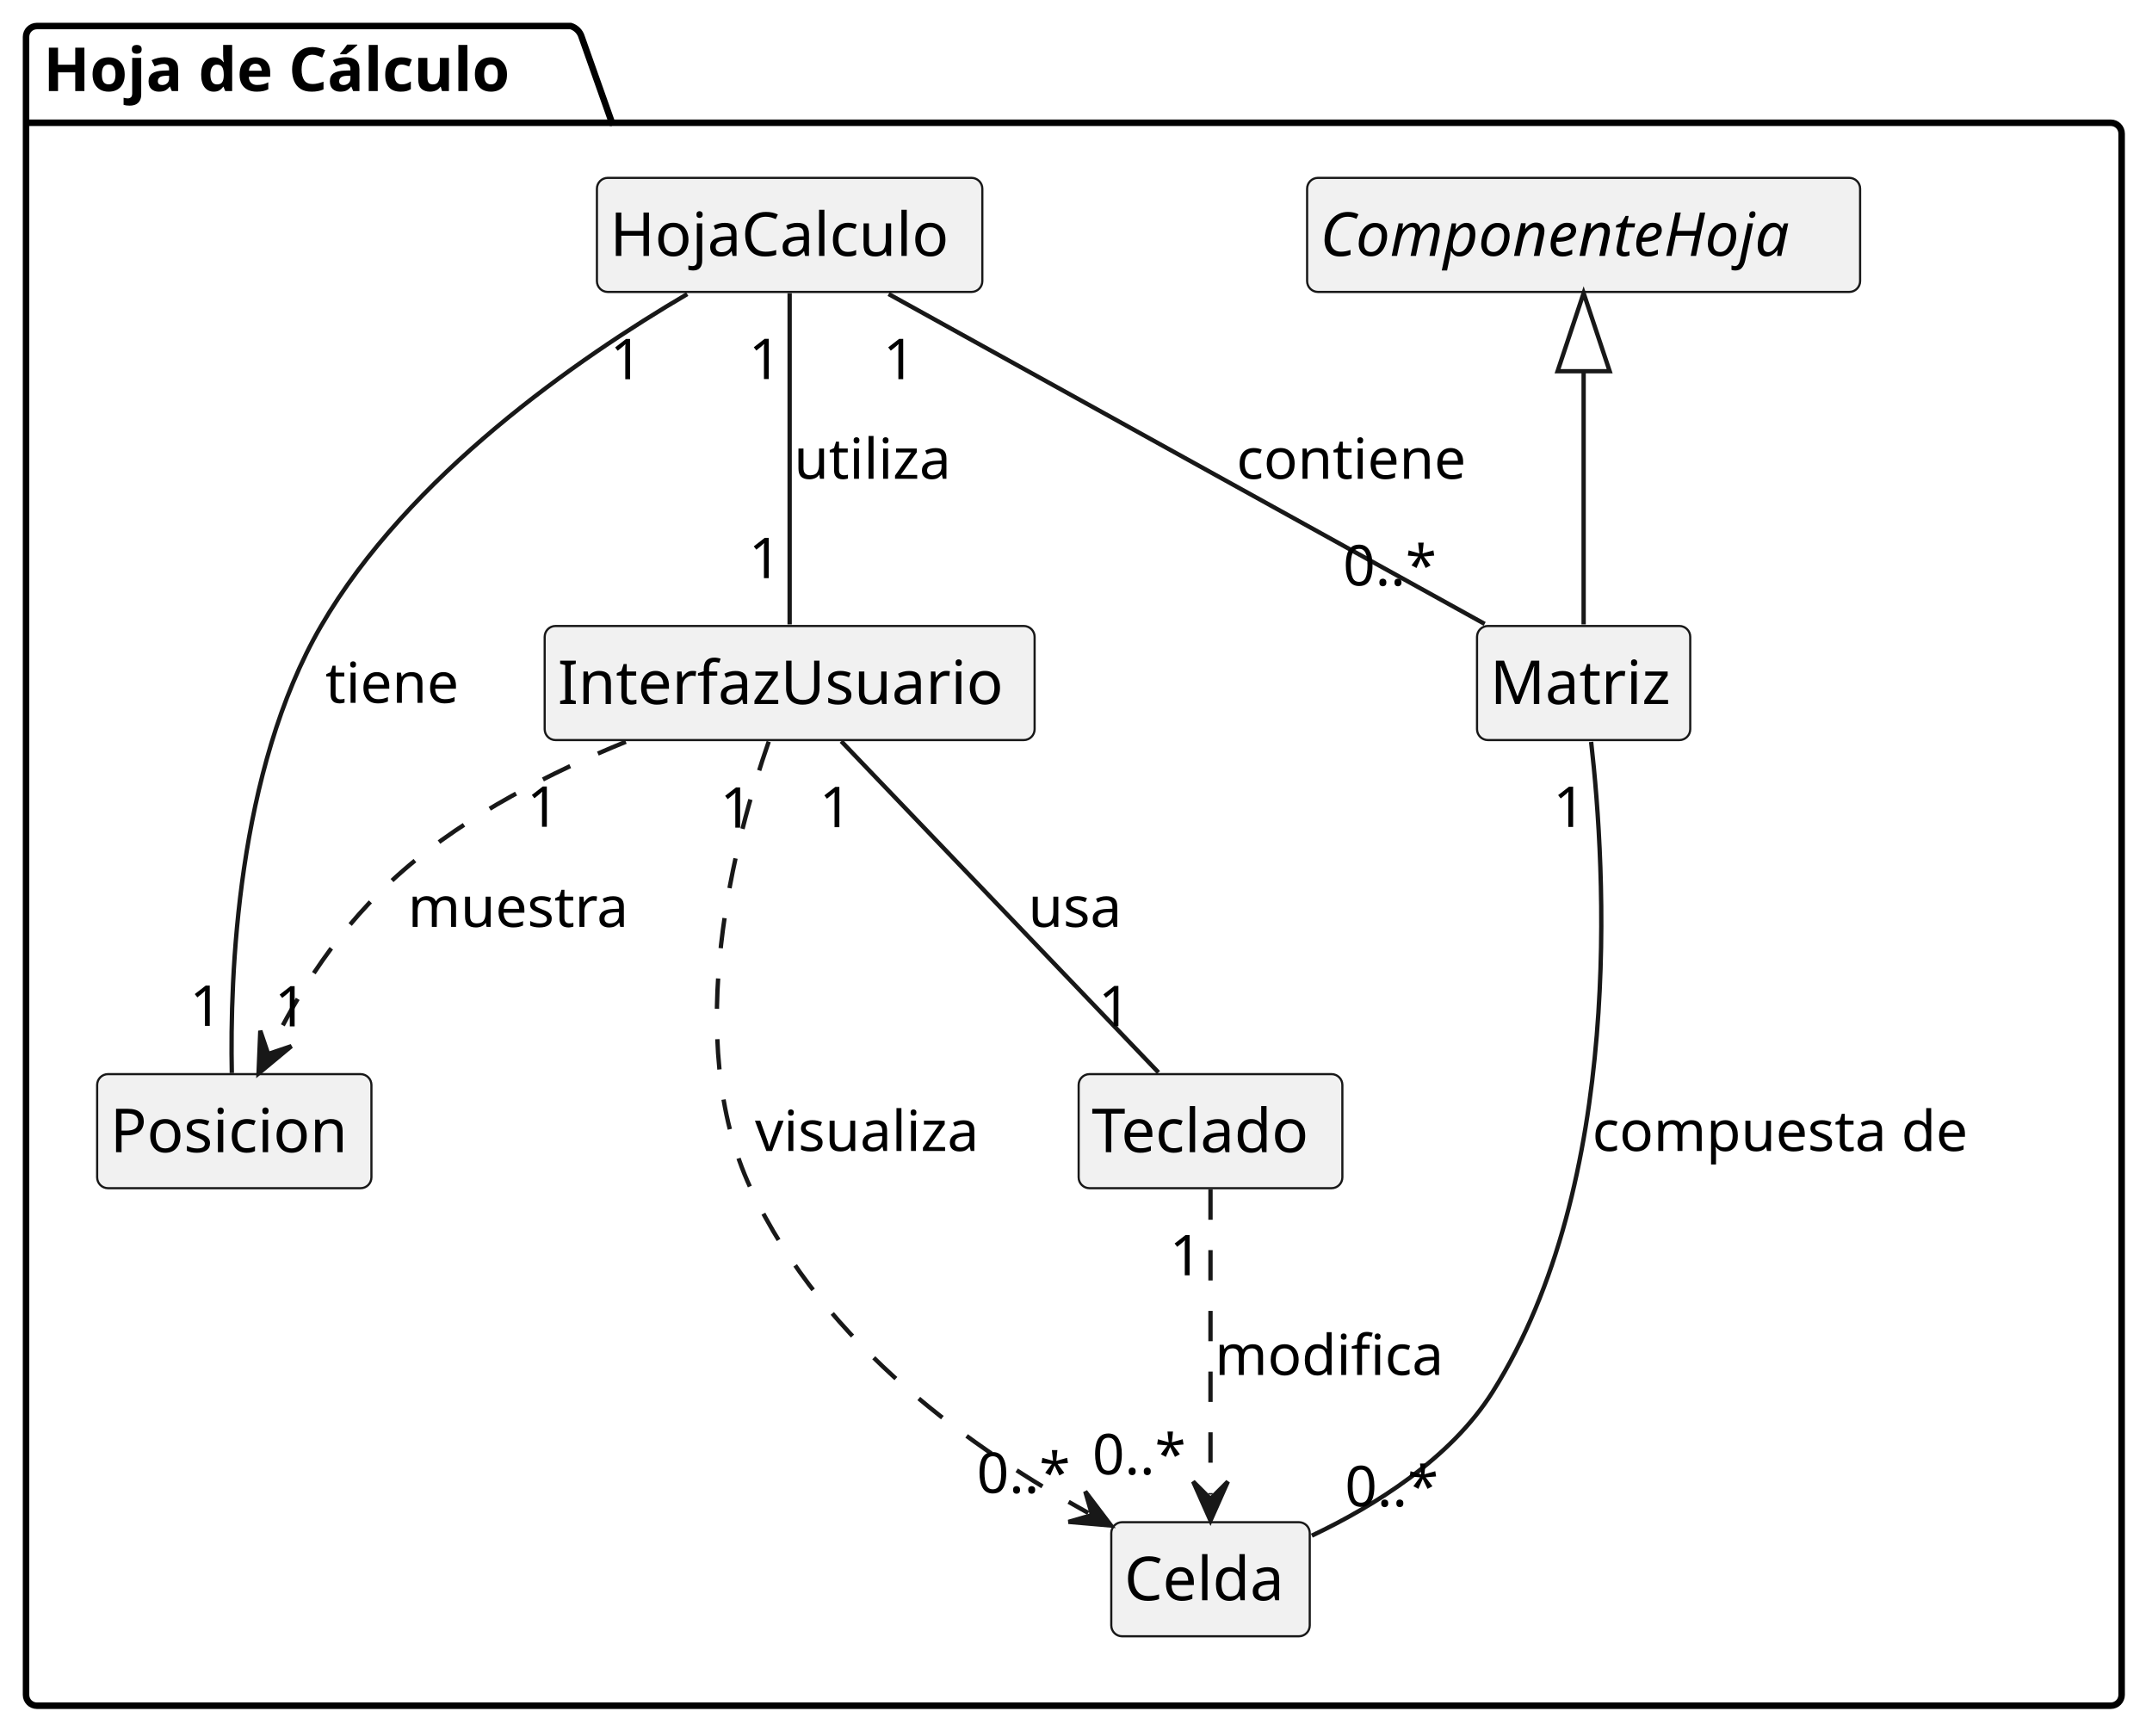
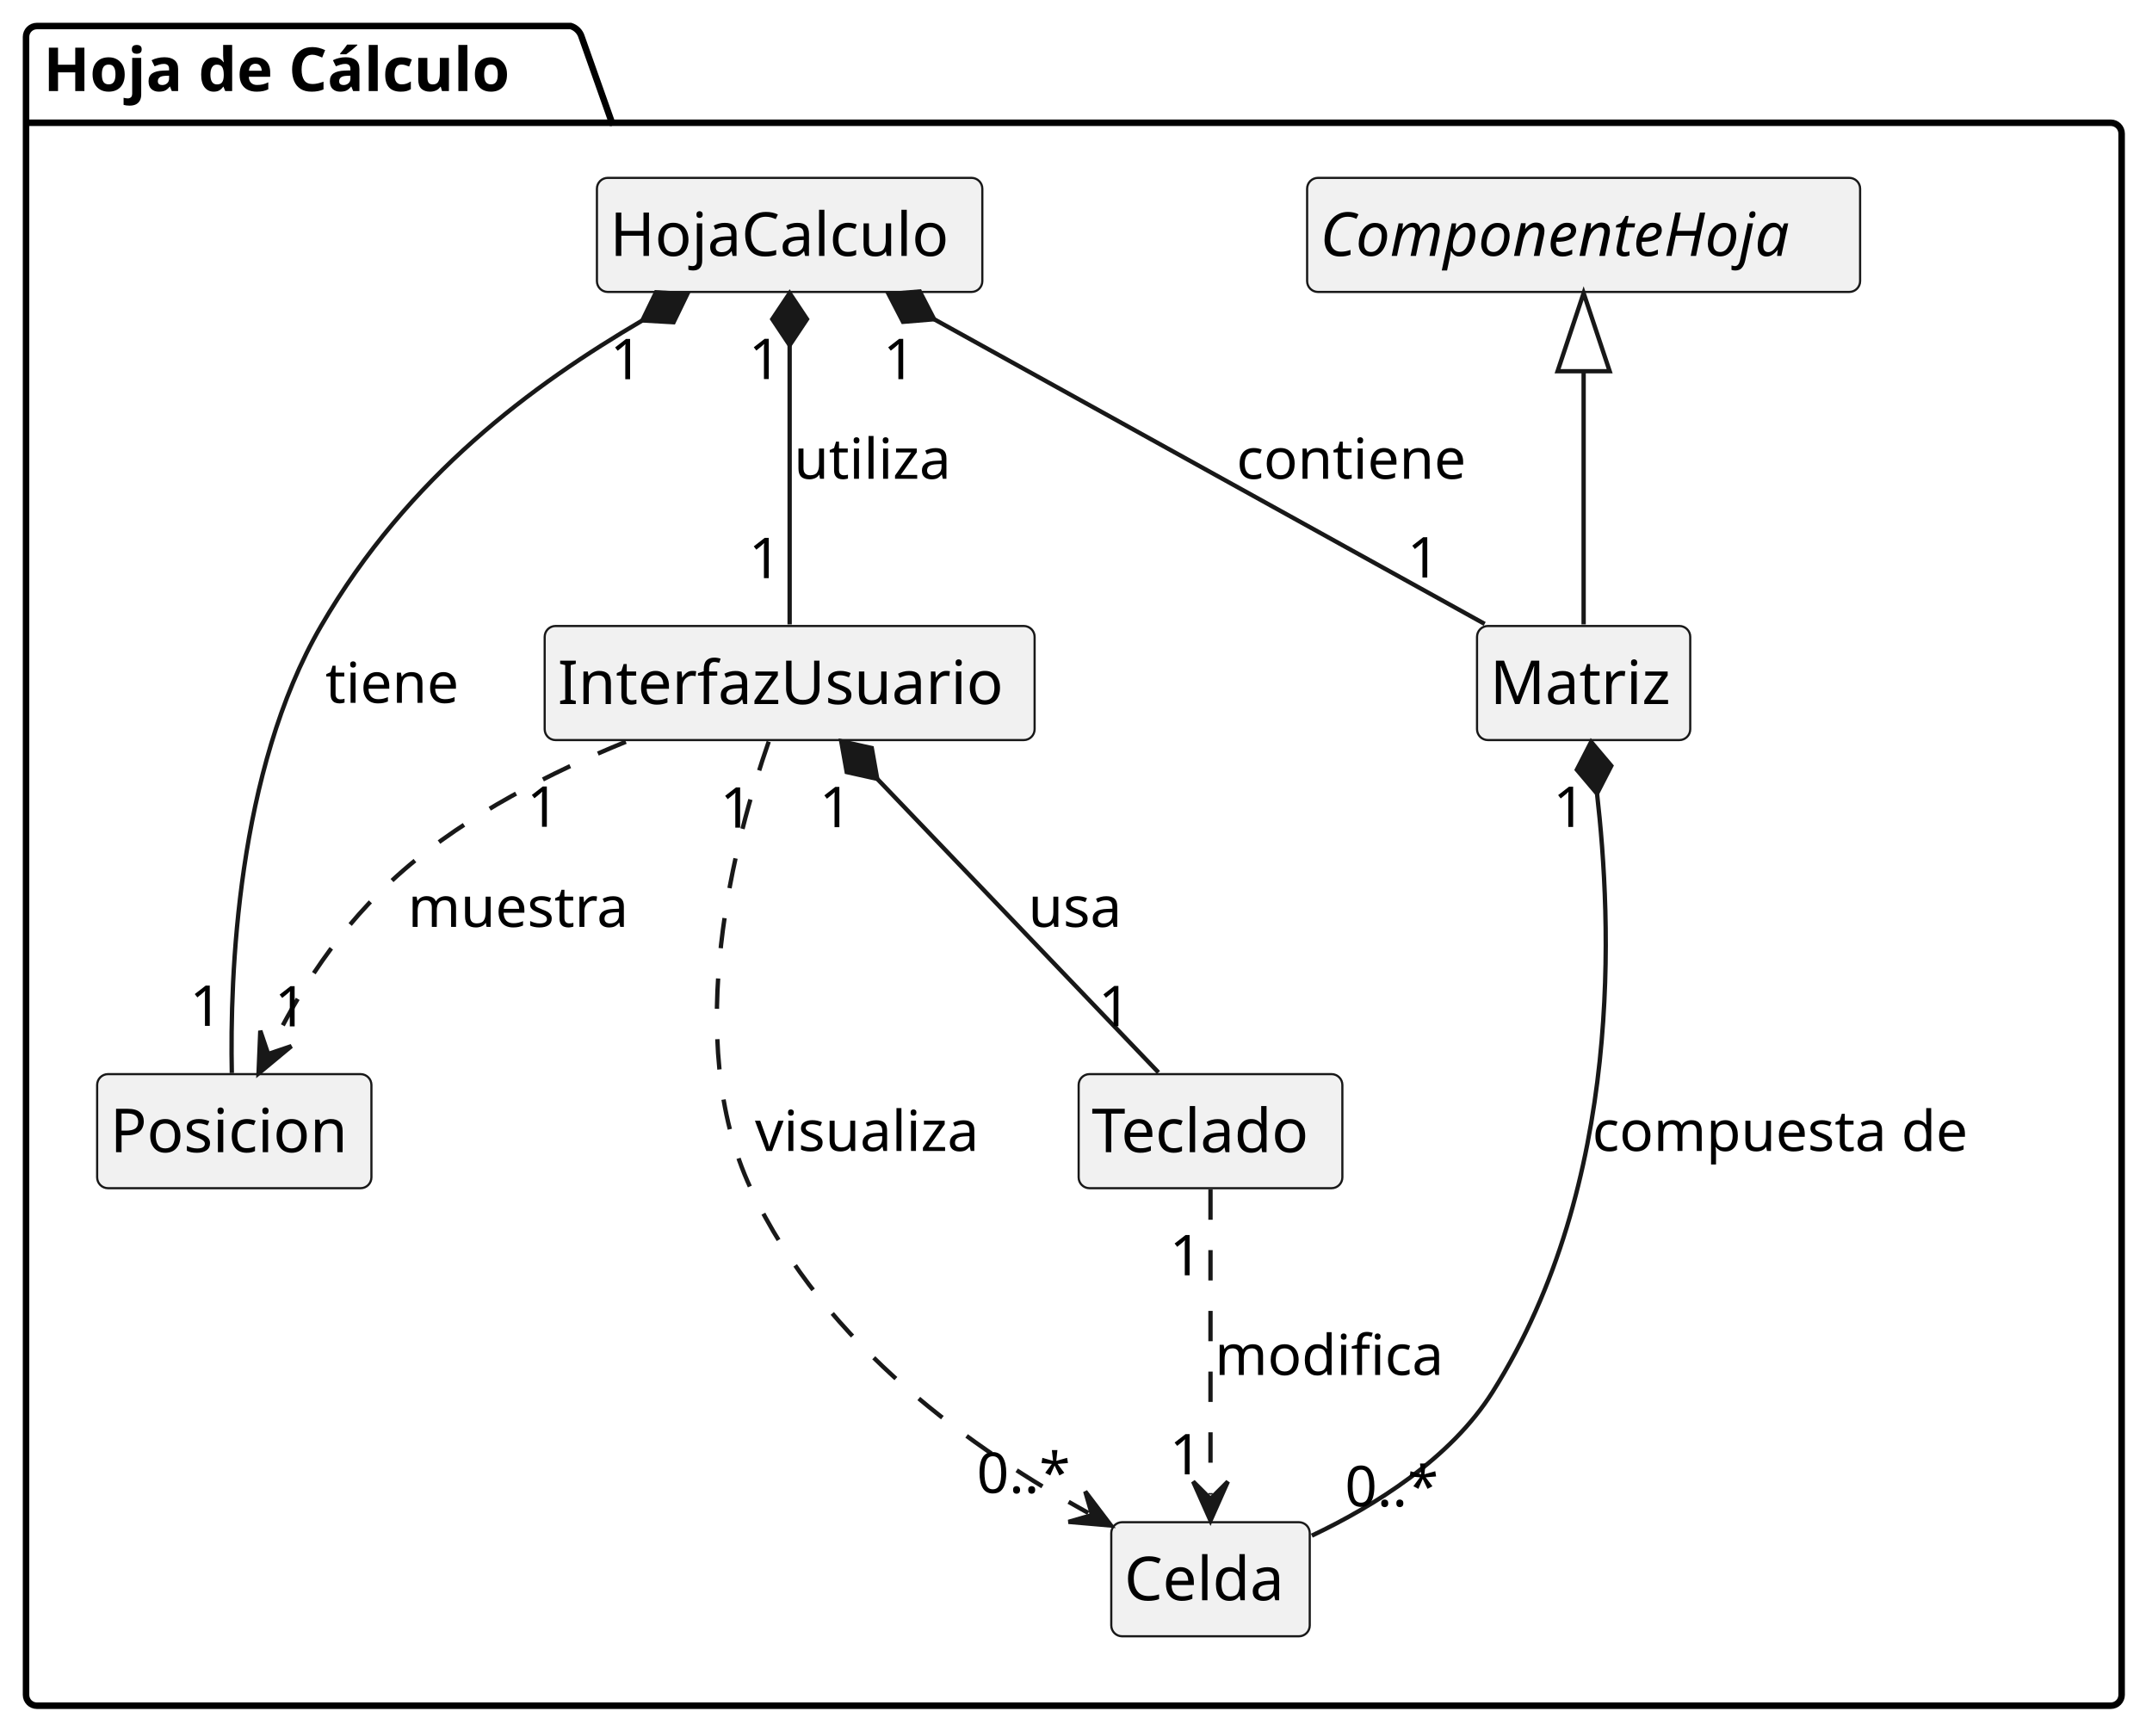
<svg xmlns="http://www.w3.org/2000/svg" contentStyleType="text/css" data-diagram-type="CLASS" height="400px" preserveAspectRatio="none" style="width:496px;height:400px;background:#FFFFFF;" version="1.1" viewBox="0 0 496 400" width="496px" zoomAndPan="magnify">
  <defs />
  <g>
    <g class="cluster" data-entity="Hoja de Cálculo" data-source-line="4" data-uid="ent0002" id="cluster_Hoja de Cálculo">
      <path d="M8.5,6 L131.549,6 A3.75,3.75 0 0 1 134.049,8.5 L141.049,28.297 L486.5,28.297 A2.5,2.5 0 0 1 489,30.797 L489,390.69 A2.5,2.5 0 0 1 486.5,393.19 L8.5,393.19 A2.5,2.5 0 0 1 6,390.69 L6,8.5 A2.5,2.5 0 0 1 8.5,6 " fill="none" style="stroke:#000000;stroke-width:1.5;" />
      <line style="stroke:#000000;stroke-width:1.5;" x1="6" x2="141.049" y1="28.297" y2="28.297" />
      <text fill="#000000" font-family="sans-serif" font-size="14" font-weight="bold" lengthAdjust="spacing" textLength="122.049" x="10" y="20.995">Hoja de Cálculo</text>
    </g>
    <g class="entity" data-entity="ComponenteHoja" data-source-line="5" data-uid="ent0003" id="entity_ComponenteHoja">
      <rect fill="#F1F1F1" height="26.297" rx="2.5" ry="2.5" style="stroke:#181818;stroke-width:0.5;" width="127.454" x="301.27" y="41" />
      <text fill="#000000" font-family="sans-serif" font-size="14" font-style="italic" lengthAdjust="spacing" textLength="121.454" x="304.27" y="58.995">ComponenteHoja</text>
    </g>
    <g class="entity" data-entity="Matriz" data-source-line="6" data-uid="ent0004" id="entity_Matriz">
      <rect fill="#F1F1F1" height="26.297" rx="2.5" ry="2.5" style="stroke:#181818;stroke-width:0.5;" width="49.142" x="340.43" y="144.3" />
      <text fill="#000000" font-family="sans-serif" font-size="14" lengthAdjust="spacing" textLength="43.142" x="343.43" y="162.295">Matriz</text>
    </g>
    <g class="entity" data-entity="Celda" data-source-line="7" data-uid="ent0005" id="entity_Celda">
      <rect fill="#F1F1F1" height="26.297" rx="2.5" ry="2.5" style="stroke:#181818;stroke-width:0.5;" width="45.744" x="256.13" y="350.89" />
      <text fill="#000000" font-family="sans-serif" font-size="14" lengthAdjust="spacing" textLength="39.744" x="259.13" y="368.885">Celda</text>
    </g>
    <g class="entity" data-entity="Posicion" data-source-line="8" data-uid="ent0006" id="entity_Posicion">
      <rect fill="#F1F1F1" height="26.297" rx="2.5" ry="2.5" style="stroke:#181818;stroke-width:0.5;" width="63.217" x="22.39" y="247.6" />
      <text fill="#000000" font-family="sans-serif" font-size="14" lengthAdjust="spacing" textLength="57.217" x="25.39" y="265.595">Posicion</text>
    </g>
    <g class="entity" data-entity="InterfazUsuario" data-source-line="9" data-uid="ent0007" id="entity_InterfazUsuario">
      <rect fill="#F1F1F1" height="26.297" rx="2.5" ry="2.5" style="stroke:#181818;stroke-width:0.5;" width="112.921" x="125.54" y="144.3" />
      <text fill="#000000" font-family="sans-serif" font-size="14" lengthAdjust="spacing" textLength="106.921" x="128.54" y="162.295">InterfazUsuario</text>
    </g>
    <g class="entity" data-entity="Teclado" data-source-line="10" data-uid="ent0008" id="entity_Teclado">
      <rect fill="#F1F1F1" height="26.297" rx="2.5" ry="2.5" style="stroke:#181818;stroke-width:0.5;" width="60.783" x="248.61" y="247.6" />
      <text fill="#000000" font-family="sans-serif" font-size="14" lengthAdjust="spacing" textLength="54.783" x="251.61" y="265.595">Teclado</text>
    </g>
    <g class="entity" data-entity="HojaCalculo" data-source-line="11" data-uid="ent0009" id="entity_HojaCalculo">
      <rect fill="#F1F1F1" height="26.297" rx="2.5" ry="2.5" style="stroke:#181818;stroke-width:0.5;" width="88.831" x="137.58" y="41" />
      <text fill="#000000" font-family="sans-serif" font-size="14" lengthAdjust="spacing" textLength="82.831" x="140.58" y="58.995">HojaCalculo</text>
    </g>
    <g class="link" data-entity-1="ComponenteHoja" data-entity-2="Matriz" data-source-line="13" data-uid="lnk10" id="link_ComponenteHoja_Matriz">
      <path codeLine="13" d="M365,85.57 C365,105.01 365,124.42 365,143.93 " fill="none" id="ComponenteHoja-backto-Matriz" style="stroke:#181818;stroke-width:1;" />
      <polygon fill="none" points="365,67.57,359,85.57,371,85.57,365,67.57" style="stroke:#181818;stroke-width:1;" />
    </g>
    <g class="link" data-entity-1="HojaCalculo" data-entity-2="Matriz" data-source-line="14" data-uid="lnk11" id="link_HojaCalculo_Matriz">
-       <path codeLine="14" d="M204.81,67.78 C239.97,87.24 307.03,124.36 342.19,143.82 " fill="none" id="HojaCalculo-Matriz" style="stroke:#181818;stroke-width:1;" />
+       <path codeLine="14" d="M215.309,73.591 C250.469,93.051 307.03,124.36 342.19,143.82 " fill="none" id="HojaCalculo-backto-Matriz" style="stroke:#181818;stroke-width:1;" />
+       <polygon fill="#181818" points="204.81,67.78,208.123,74.185,215.309,73.591,211.997,67.186,204.81,67.78" style="stroke:#181818;stroke-width:1;" />
      <text fill="#000000" font-family="sans-serif" font-size="13" lengthAdjust="spacing" textLength="56.285" x="285" y="110.367">contiene</text>
      <text fill="#000000" font-family="sans-serif" font-size="13" lengthAdjust="spacing" textLength="8.271" x="203.561" y="87.399">1</text>
-       <text fill="#000000" font-family="sans-serif" font-size="13" lengthAdjust="spacing" textLength="23.036" x="309.545" y="134.963">0..*</text>
+       <text fill="#000000" font-family="sans-serif" font-size="13" lengthAdjust="spacing" textLength="8.271" x="324.353" y="133.12">1</text>
    </g>
    <g class="link" data-entity-1="HojaCalculo" data-entity-2="Posicion" data-source-line="15" data-uid="lnk12" id="link_HojaCalculo_Posicion">
-       <path codeLine="15" d="M158.4,67.79 C133.19,82.6 94.15,109.61 74,144.3 C54.59,177.72 52.98,225.12 53.43,247.35 " fill="none" id="HojaCalculo-Posicion" style="stroke:#181818;stroke-width:1;" />
+       <path codeLine="15" d="M148.053,73.868 C122.843,88.678 94.15,109.61 74,144.3 C54.59,177.72 52.98,225.12 53.43,247.35 " fill="none" id="HojaCalculo-backto-Posicion" style="stroke:#181818;stroke-width:1;" />
+       <polygon fill="#181818" points="158.4,67.79,151.201,67.38,148.053,73.868,155.253,74.278,158.4,67.79" style="stroke:#181818;stroke-width:1;" />
      <text fill="#000000" font-family="sans-serif" font-size="13" lengthAdjust="spacing" textLength="32.944" x="75" y="162.017">tiene</text>
      <text fill="#000000" font-family="sans-serif" font-size="13" lengthAdjust="spacing" textLength="8.271" x="140.617" y="87.412">1</text>
      <text fill="#000000" font-family="sans-serif" font-size="13" lengthAdjust="spacing" textLength="8.271" x="43.74" y="236.475">1</text>
    </g>
    <g class="link" data-entity-1="HojaCalculo" data-entity-2="InterfazUsuario" data-source-line="16" data-uid="lnk13" id="link_HojaCalculo_InterfazUsuario">
-       <path codeLine="16" d="M182,67.57 C182,87.01 182,124.42 182,143.93 " fill="none" id="HojaCalculo-InterfazUsuario" style="stroke:#181818;stroke-width:1;" />
+       <path codeLine="16" d="M182,79.57 C182,99.01 182,124.42 182,143.93 " fill="none" id="HojaCalculo-backto-InterfazUsuario" style="stroke:#181818;stroke-width:1;" />
+       <polygon fill="#181818" points="182,67.57,178,73.57,182,79.57,186,73.57,182,67.57" style="stroke:#181818;stroke-width:1;" />
      <text fill="#000000" font-family="sans-serif" font-size="13" lengthAdjust="spacing" textLength="38.962" x="183" y="110.367">utiliza</text>
      <text fill="#000000" font-family="sans-serif" font-size="13" lengthAdjust="spacing" textLength="8.271" x="172.577" y="87.376">1</text>
      <text fill="#000000" font-family="sans-serif" font-size="13" lengthAdjust="spacing" textLength="8.271" x="172.575" y="133.271">1</text>
    </g>
    <g class="link" data-entity-1="Matriz" data-entity-2="Celda" data-source-line="17" data-uid="lnk14" id="link_Matriz_Celda">
-       <path codeLine="17" d="M366.73,171.02 C370.03,199.97 374.46,272.53 344,320.89 C334.32,336.26 316.78,347.14 302.35,353.99 " fill="none" id="Matriz-Celda" style="stroke:#181818;stroke-width:1;" />
+       <path codeLine="17" d="M368.089,182.943 C371.389,211.893 374.46,272.53 344,320.89 C334.32,336.26 316.78,347.14 302.35,353.99 " fill="none" id="Matriz-backto-Celda" style="stroke:#181818;stroke-width:1;" />
+       <polygon fill="#181818" points="366.73,171.02,363.435,177.434,368.089,182.943,371.384,176.528,366.73,171.02" style="stroke:#181818;stroke-width:1;" />
      <text fill="#000000" font-family="sans-serif" font-size="13" lengthAdjust="spacing" textLength="92.473" x="367" y="265.307">compuesta de</text>
      <text fill="#000000" font-family="sans-serif" font-size="13" lengthAdjust="spacing" textLength="8.271" x="357.969" y="190.617">1</text>
      <text fill="#000000" font-family="sans-serif" font-size="13" lengthAdjust="spacing" textLength="23.036" x="309.977" y="347.233">0..*</text>
    </g>
    <g class="link" data-entity-1="InterfazUsuario" data-entity-2="Teclado" data-source-line="18" data-uid="lnk15" id="link_InterfazUsuario_Teclado">
-       <path codeLine="18" d="M193.89,170.87 C212.51,190.31 248.33,227.72 267.01,247.22 " fill="none" id="InterfazUsuario-Teclado" style="stroke:#181818;stroke-width:1;" />
+       <path codeLine="18" d="M202.19,179.536 C220.81,198.976 248.33,227.72 267.01,247.22 " fill="none" id="InterfazUsuario-backto-Teclado" style="stroke:#181818;stroke-width:1;" />
+       <polygon fill="#181818" points="193.89,170.87,195.152,177.97,202.19,179.536,200.929,172.436,193.89,170.87" style="stroke:#181818;stroke-width:1;" />
      <text fill="#000000" font-family="sans-serif" font-size="13" lengthAdjust="spacing" textLength="22.979" x="237" y="213.667">usa</text>
      <text fill="#000000" font-family="sans-serif" font-size="13" lengthAdjust="spacing" textLength="8.271" x="188.849" y="190.676">1</text>
      <text fill="#000000" font-family="sans-serif" font-size="13" lengthAdjust="spacing" textLength="8.271" x="253.163" y="236.557">1</text>
    </g>
    <g class="link" data-entity-1="InterfazUsuario" data-entity-2="Celda" data-source-line="19" data-uid="lnk16" id="link_InterfazUsuario_Celda">
      <path codeLine="19" d="M177.18,170.95 C169.51,192.94 156.96,239.45 173,273.89 C190.05,310.51 225.118,334.559 250.828,348.759 " fill="none" id="InterfazUsuario-to-Celda" style="stroke:#181818;stroke-width:1;stroke-dasharray:7.0,7.0;" />
      <polygon fill="#181818" points="256.08,351.66,250.136,343.807,251.703,349.243,246.268,350.81,256.08,351.66" style="stroke:#181818;stroke-width:1;" />
      <text fill="#000000" font-family="sans-serif" font-size="13" lengthAdjust="spacing" textLength="56.297" x="174" y="265.307">visualiza</text>
      <text fill="#000000" font-family="sans-serif" font-size="13" lengthAdjust="spacing" textLength="8.271" x="165.977" y="190.786">1</text>
      <text fill="#000000" font-family="sans-serif" font-size="13" lengthAdjust="spacing" textLength="23.036" x="225.124" y="344.145">0..*</text>
    </g>
    <g class="link" data-entity-1="InterfazUsuario" data-entity-2="Posicion" data-source-line="20" data-uid="lnk17" id="link_InterfazUsuario_Posicion">
      <path codeLine="20" d="M144.25,170.99 C127.31,177.89 107.84,187.71 93,200.6 C77.77,213.82 68.71,229.002 62.25,242.062 " fill="none" id="InterfazUsuario-to-Posicion" style="stroke:#181818;stroke-width:1;stroke-dasharray:7.0,7.0;" />
      <polygon fill="#181818" points="59.59,247.44,67.166,241.146,61.807,242.958,59.995,237.6,59.59,247.44" style="stroke:#181818;stroke-width:1;" />
      <text fill="#000000" font-family="sans-serif" font-size="13" lengthAdjust="spacing" textLength="54.082" x="94" y="213.667">muestra</text>
      <text fill="#000000" font-family="sans-serif" font-size="13" lengthAdjust="spacing" textLength="8.271" x="121.425" y="190.577">1</text>
      <text fill="#000000" font-family="sans-serif" font-size="13" lengthAdjust="spacing" textLength="8.271" x="63.298" y="236.599">1</text>
    </g>
    <g class="link" data-entity-1="Teclado" data-entity-2="Celda" data-source-line="21" data-uid="lnk18" id="link_Teclado_Celda">
      <path codeLine="21" d="M279,274.17 C279,293.61 279,325.02 279,344.52 " fill="none" id="Teclado-to-Celda" style="stroke:#181818;stroke-width:1;stroke-dasharray:7.0,7.0;" />
      <polygon fill="#181818" points="279,350.52,283,341.52,279,345.52,275,341.52,279,350.52" style="stroke:#181818;stroke-width:1;" />
      <text fill="#000000" font-family="sans-serif" font-size="13" lengthAdjust="spacing" textLength="55.783" x="280" y="316.957">modifica</text>
      <text fill="#000000" font-family="sans-serif" font-size="13" lengthAdjust="spacing" textLength="8.271" x="269.574" y="293.976">1</text>
-       <text fill="#000000" font-family="sans-serif" font-size="13" lengthAdjust="spacing" textLength="23.036" x="251.765" y="339.861">0..*</text>
+       <text fill="#000000" font-family="sans-serif" font-size="13" lengthAdjust="spacing" textLength="8.271" x="269.574" y="339.861">1</text>
    </g>
  </g>
</svg>
